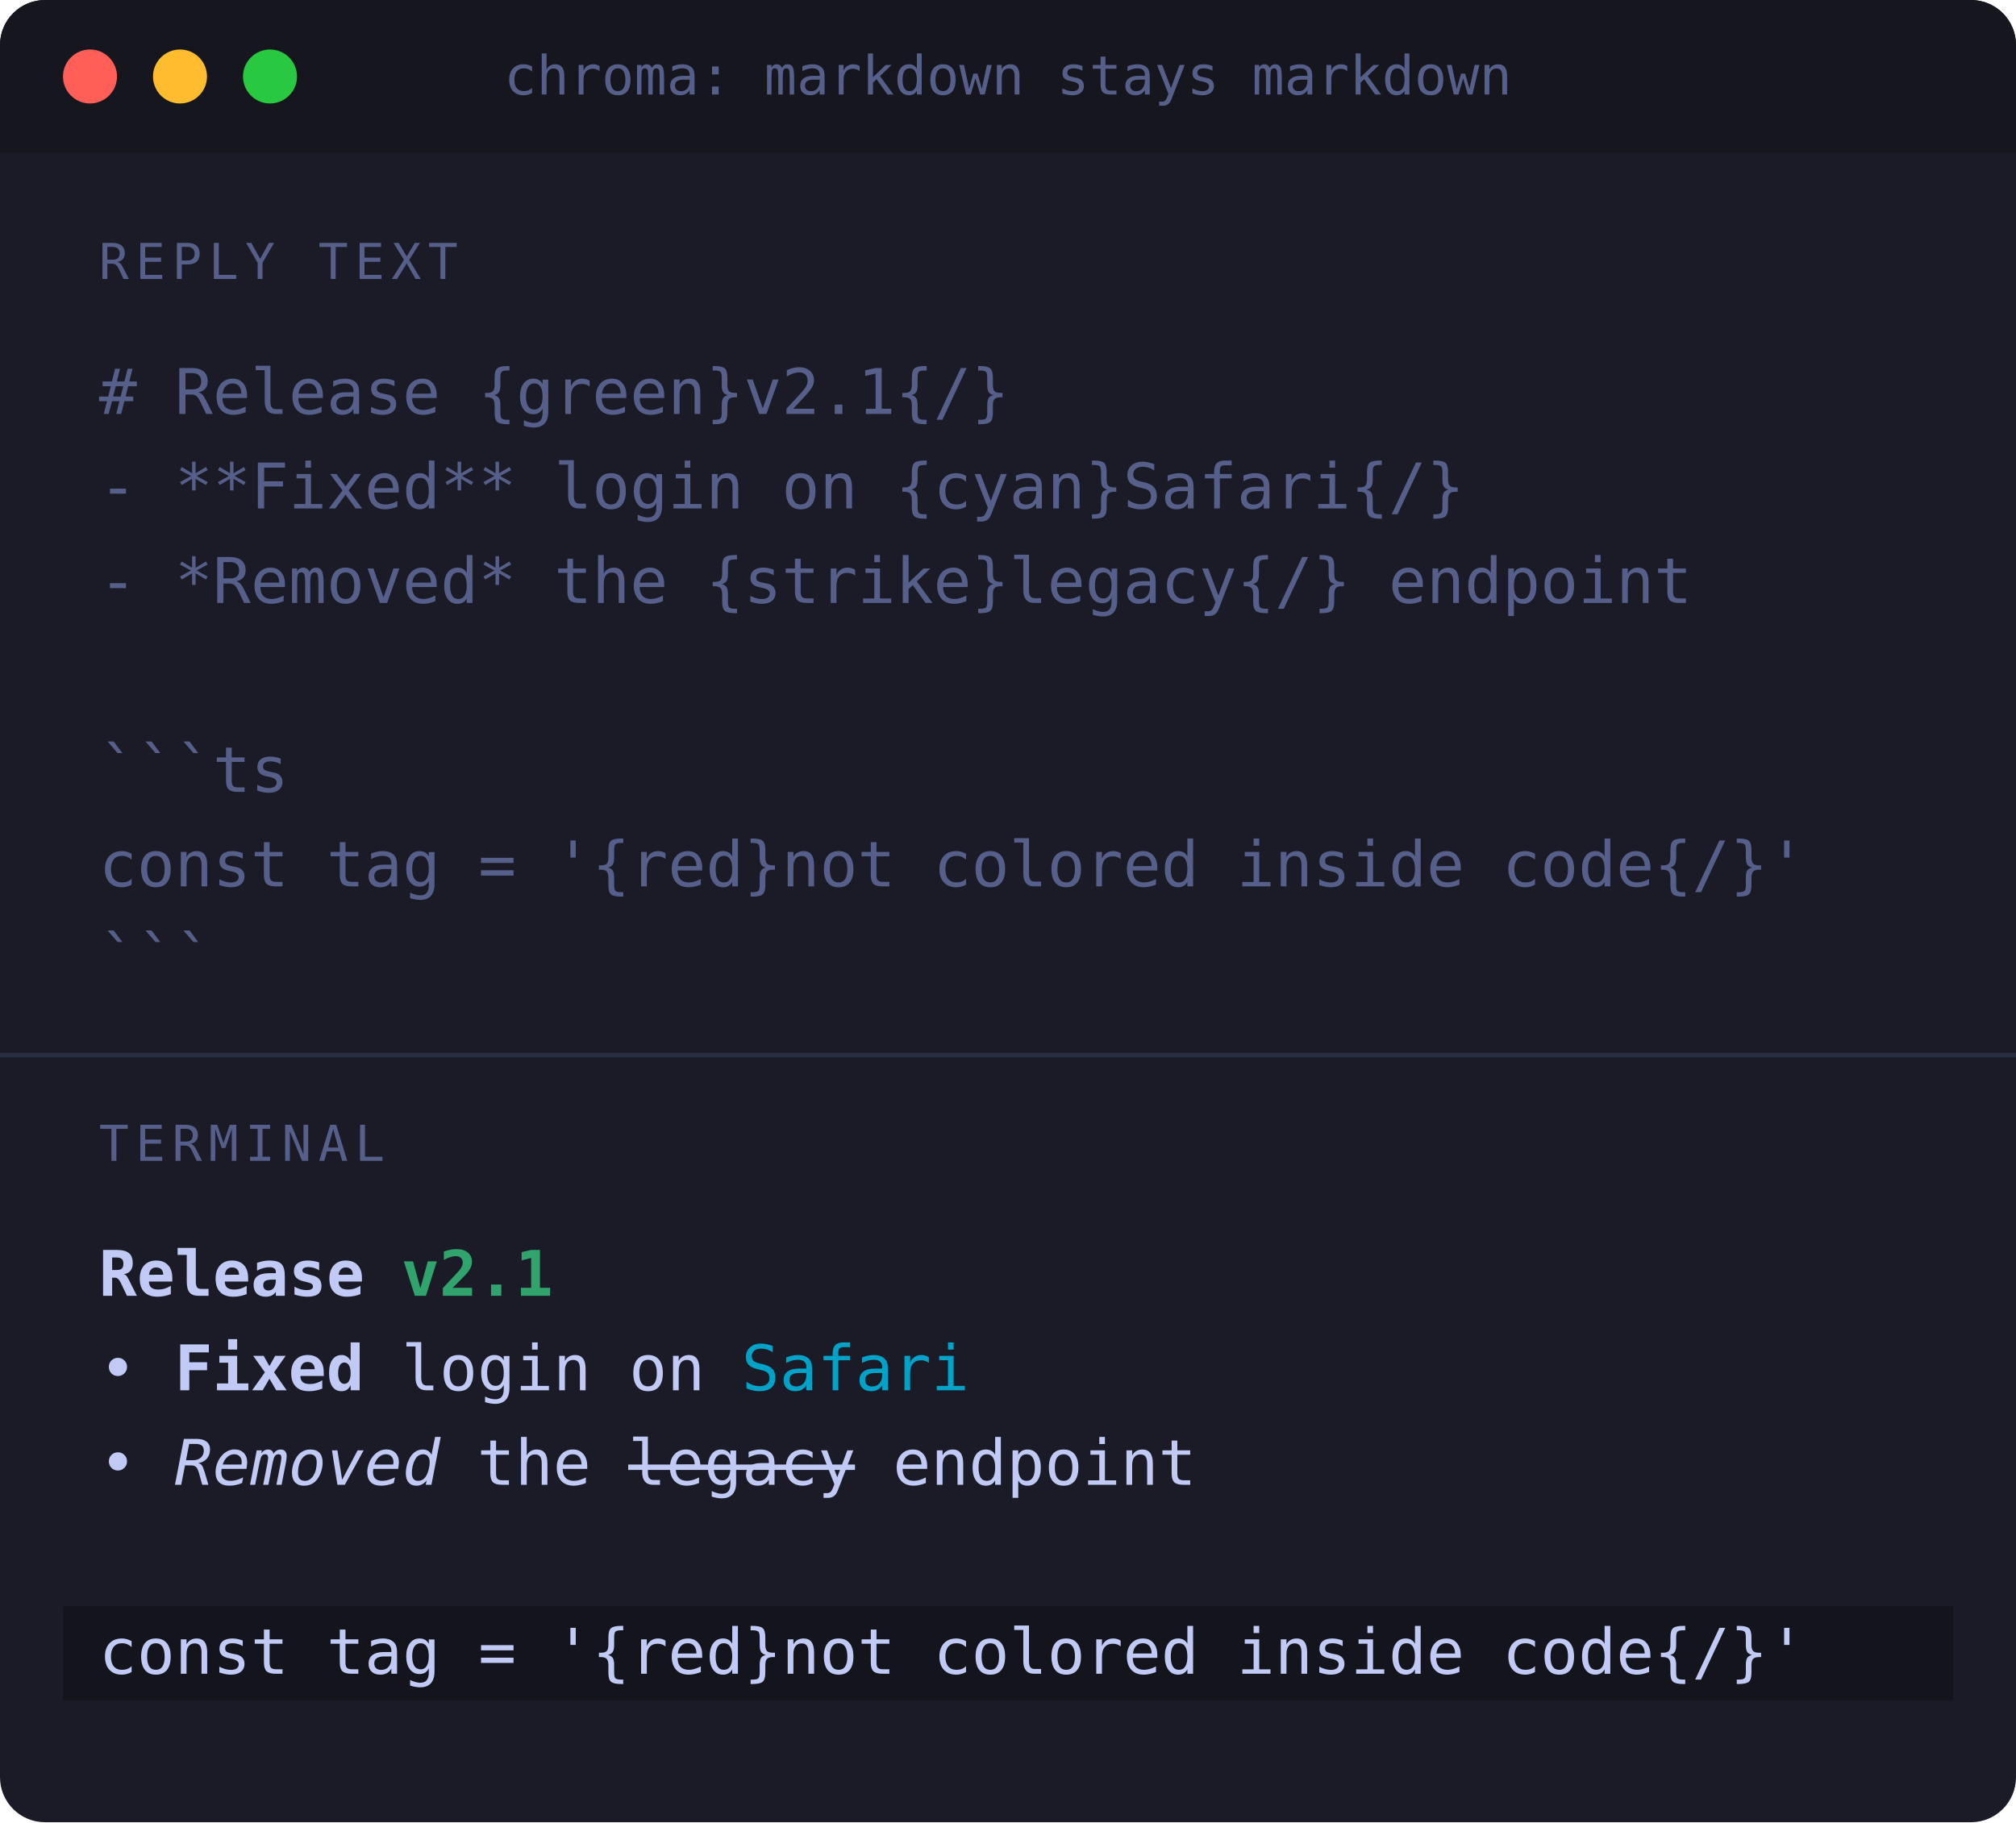
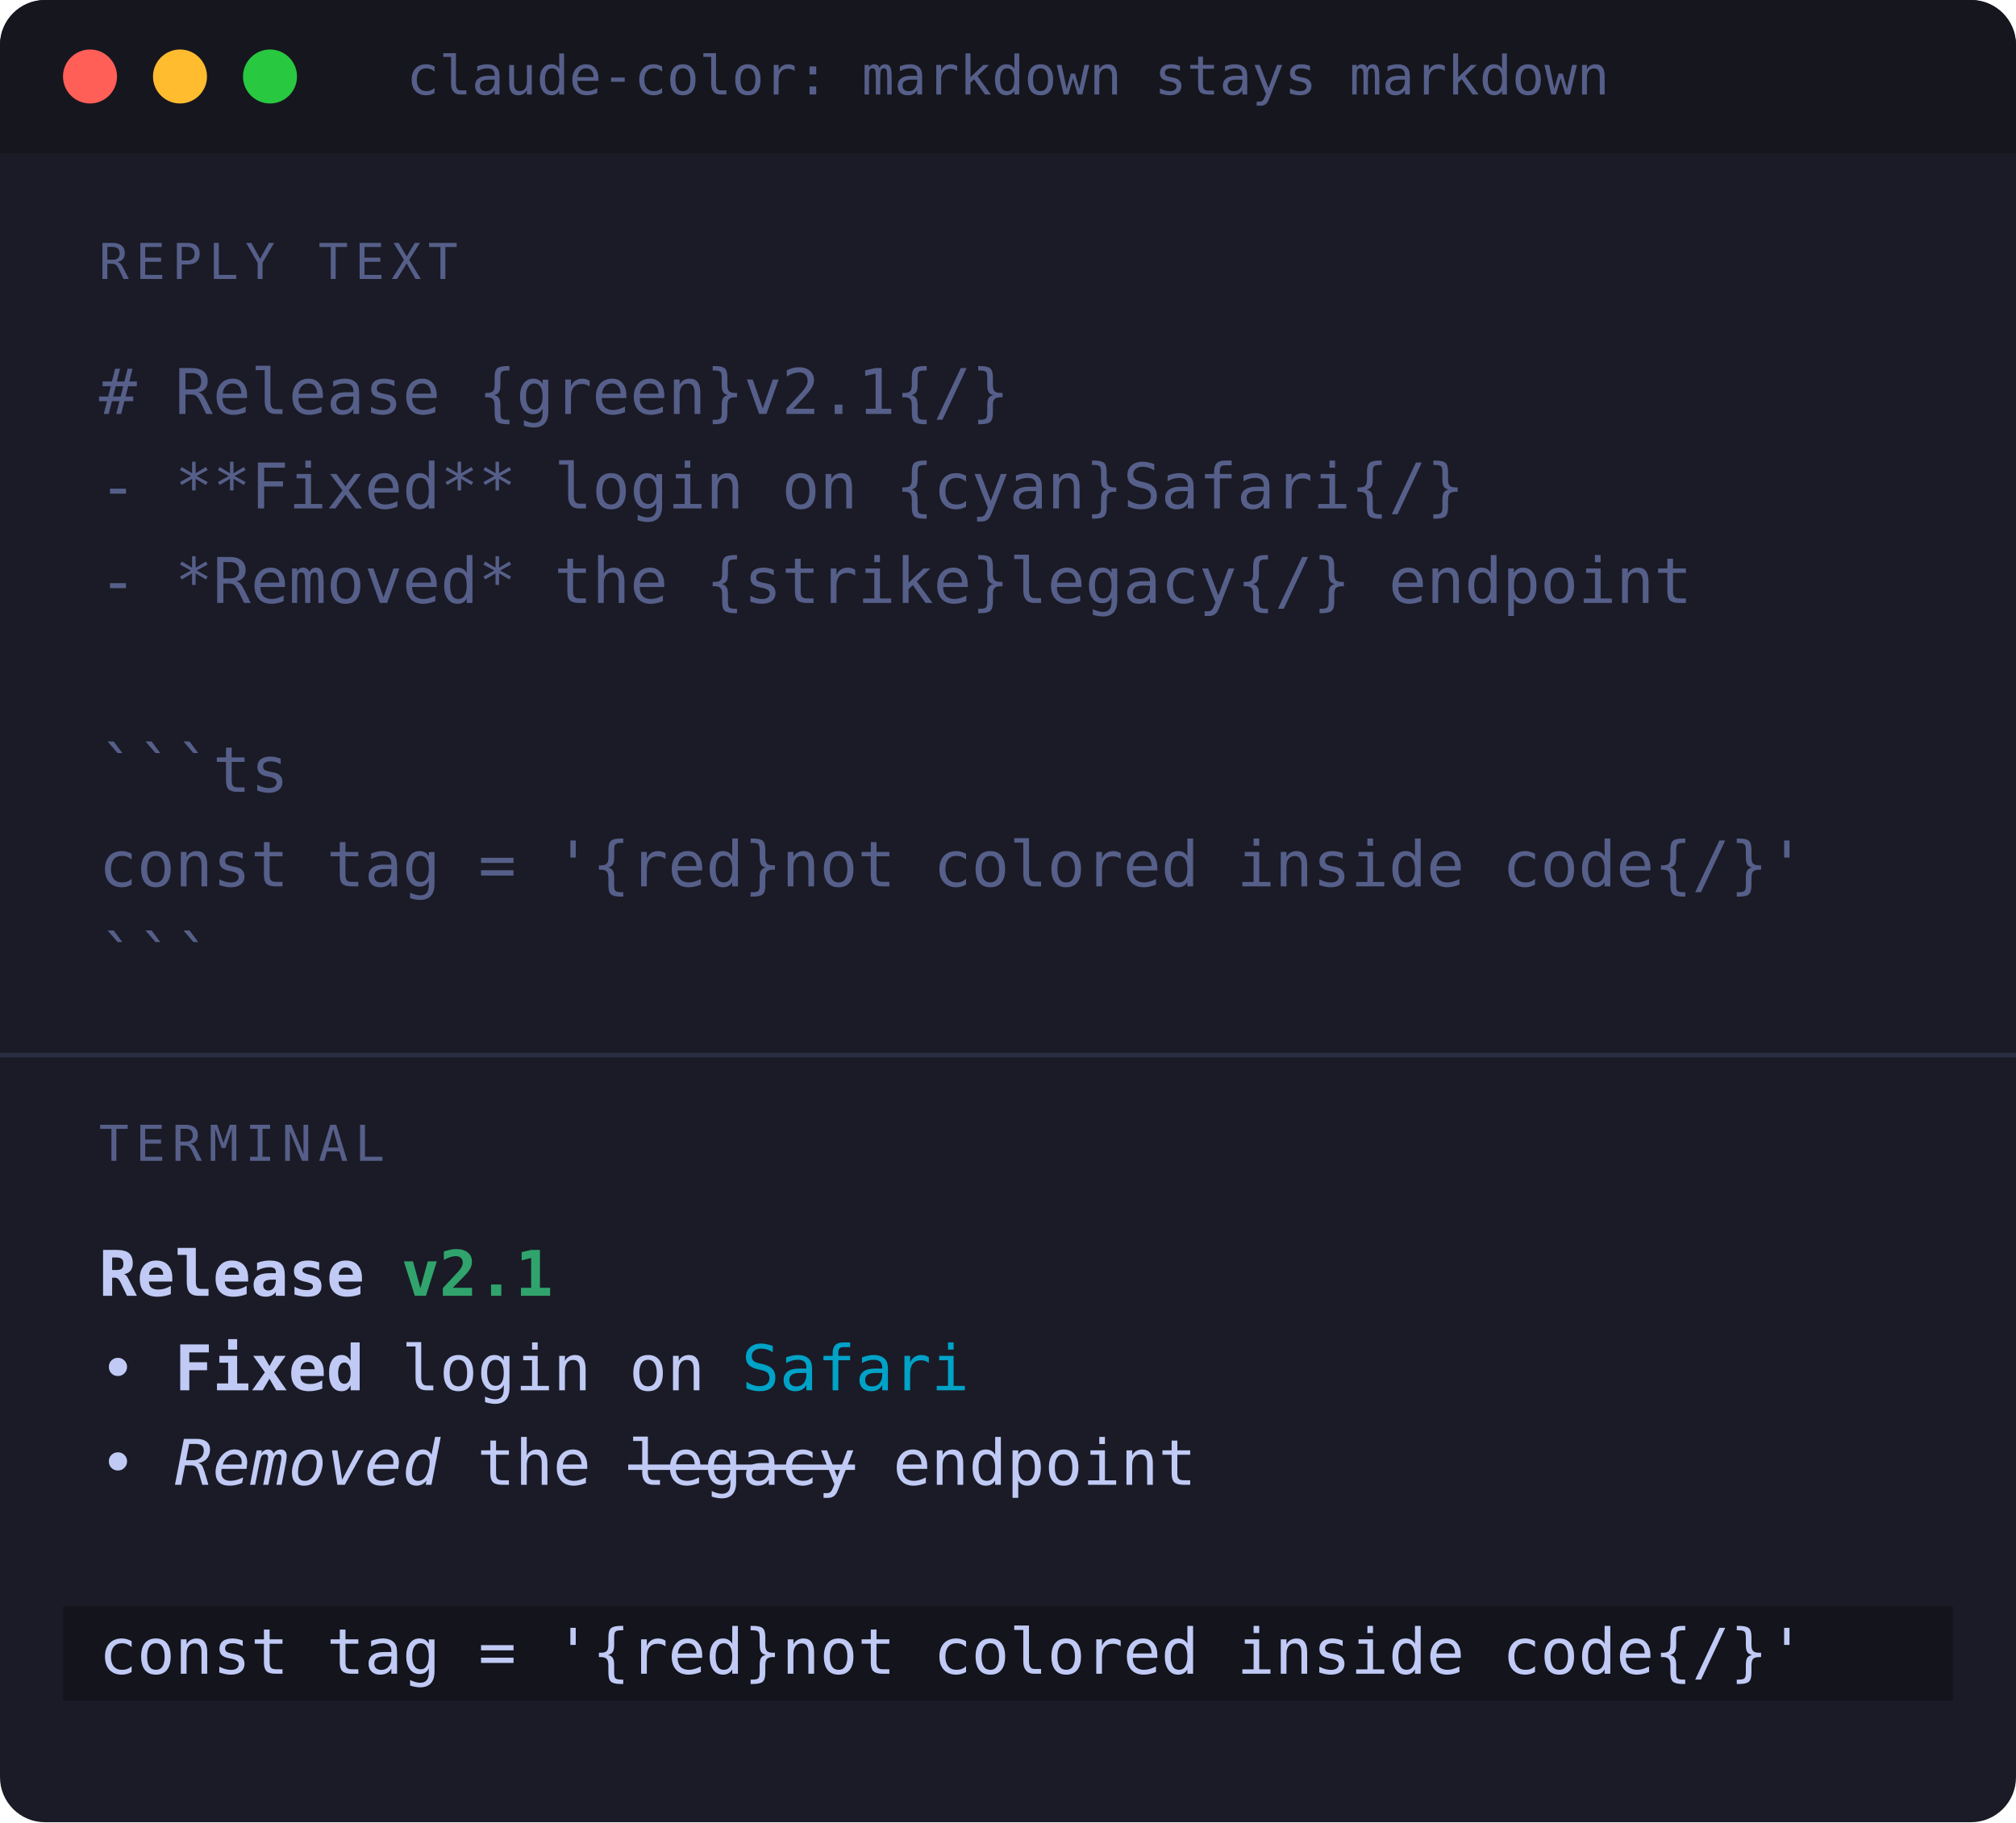
<svg xmlns="http://www.w3.org/2000/svg" width="448" height="405" viewBox="0 0 448 405" font-family="ui-monospace, SFMono-Regular, Menlo, Consolas, 'DejaVu Sans Mono', monospace" font-size="14" xml:space="preserve" style="white-space: pre">
  <rect width="100%" height="100%" rx="10" fill="#1a1b26" />
  <path d="M0 10 a10 10 0 0 1 10 -10 h428 a10 10 0 0 1 10 10 v24 h-448 z" fill="#16161e" />
  <circle cx="20" cy="17" r="6" fill="#ff5f57" />
  <circle cx="40" cy="17" r="6" fill="#febc2e" />
  <circle cx="60" cy="17" r="6" fill="#28c840" />
-   <text x="224" y="21" fill="#565f89" font-size="12" text-anchor="middle">chroma: markdown stays markdown</text>
+   <text x="224" y="21" fill="#565f89" font-size="12" text-anchor="middle">claude-color: markdown stays markdown</text>
  <text x="22" y="62" fill="#565f89" font-size="11" letter-spacing="1.5">REPLY TEXT</text>
  <text x="22.0 30.4 38.8 47.2 55.6 64.0 72.4 80.8 89.2 97.6 106.0 114.4 122.8 131.2 139.6 148.0 156.4 164.8 173.2 181.6 190.0 198.4 206.8 215.2" y="92" fill="#565f89"># Release {green}v2.1{/}</text>
  <text x="22.0 30.4 38.8 47.2 55.6 64.0 72.4 80.8 89.2 97.6 106.0 114.4 122.8 131.2 139.6 148.0 156.4 164.8 173.2 181.6 190.0 198.4 206.8 215.2 223.6 232.0 240.4 248.8 257.2 265.6 274.0 282.4 290.8 299.2 307.6 316.0" y="113" fill="#565f89">- **Fixed** login on {cyan}Safari{/}</text>
  <text x="22.0 30.4 38.8 47.2 55.6 64.0 72.4 80.8 89.2 97.6 106.0 114.4 122.8 131.2 139.6 148.0 156.4 164.8 173.2 181.6 190.0 198.4 206.8 215.2 223.6 232.0 240.4 248.8 257.2 265.6 274.0 282.4 290.8 299.2 307.6 316.0 324.4 332.8 341.2 349.6 358.0 366.4" y="134" fill="#565f89">- *Removed* the {strike}legacy{/} endpoint</text>
  <text x="" y="155" fill="#565f89" />
  <text x="22.0 30.4 38.8 47.2 55.6" y="176" fill="#565f89">```ts</text>
  <text x="22.0 30.4 38.8 47.2 55.6 64.0 72.4 80.8 89.2 97.6 106.0 114.4 122.8 131.2 139.6 148.0 156.4 164.8 173.2 181.6 190.0 198.4 206.8 215.2 223.6 232.0 240.4 248.8 257.2 265.6 274.0 282.4 290.8 299.2 307.6 316.0 324.4 332.8 341.2 349.6 358.0 366.4 374.8 383.2 391.6" y="197" fill="#565f89">const tag = '{red}not colored inside code{/}'</text>
  <text x="22.0 30.4 38.8" y="218" fill="#565f89">```</text>
  <rect x="0" y="234" width="448" height="1" fill="#292e42" />
  <text x="22" y="258" fill="#565f89" font-size="11" letter-spacing="1.5">TERMINAL</text>
  <text x="22.0 30.4 38.8 47.2 55.6 64.0 72.4 80.8" y="288" fill="#c0caf5" font-weight="700">Release </text>
  <text x="89.2 97.6 106.0 114.4" y="288" fill="#30a46c" font-weight="700">v2.1</text>
  <text x="22.0 30.4" y="309" fill="#c0caf5">• </text>
  <text x="38.8 47.2 55.6 64.0 72.4" y="309" fill="#c0caf5" font-weight="700">Fixed</text>
  <text x="80.8 89.2 97.6 106.0 114.4 122.8 131.2 139.6 148.0 156.4" y="309" fill="#c0caf5"> login on </text>
  <text x="164.8 173.2 181.6 190.0 198.4 206.8" y="309" fill="#00a2c7">Safari</text>
  <text x="22.0 30.4" y="330" fill="#c0caf5">• </text>
  <text x="38.8 47.2 55.6 64.0 72.4 80.8 89.2" y="330" fill="#c0caf5" font-style="italic">Removed</text>
  <text x="97.6 106.0 114.4 122.8 131.2" y="330" fill="#c0caf5"> the </text>
  <text x="139.6 148.0 156.4 164.8 173.2 181.6" y="330" fill="#c0caf5">legacy</text>
  <rect x="139.6" y="325.5" width="50.4" height="1.2" fill="#c0caf5" />
  <text x="190.0 198.4 206.8 215.2 223.6 232.0 240.4 248.8 257.2" y="330" fill="#c0caf5"> endpoint</text>
  <rect x="14" y="357" width="420" height="21" fill="#13141c" />
  <text x="22.0 30.4 38.8 47.2 55.6 64.0 72.4 80.8 89.2 97.6 106.0 114.4 122.8 131.2 139.6 148.0 156.4 164.8 173.2 181.6 190.0 198.4 206.8 215.2 223.6 232.0 240.4 248.8 257.2 265.6 274.0 282.4 290.8 299.2 307.6 316.0 324.4 332.8 341.2 349.6 358.0 366.4 374.8 383.2 391.6" y="372" fill="#c0caf5">const tag = '{red}not colored inside code{/}'</text>
</svg>
